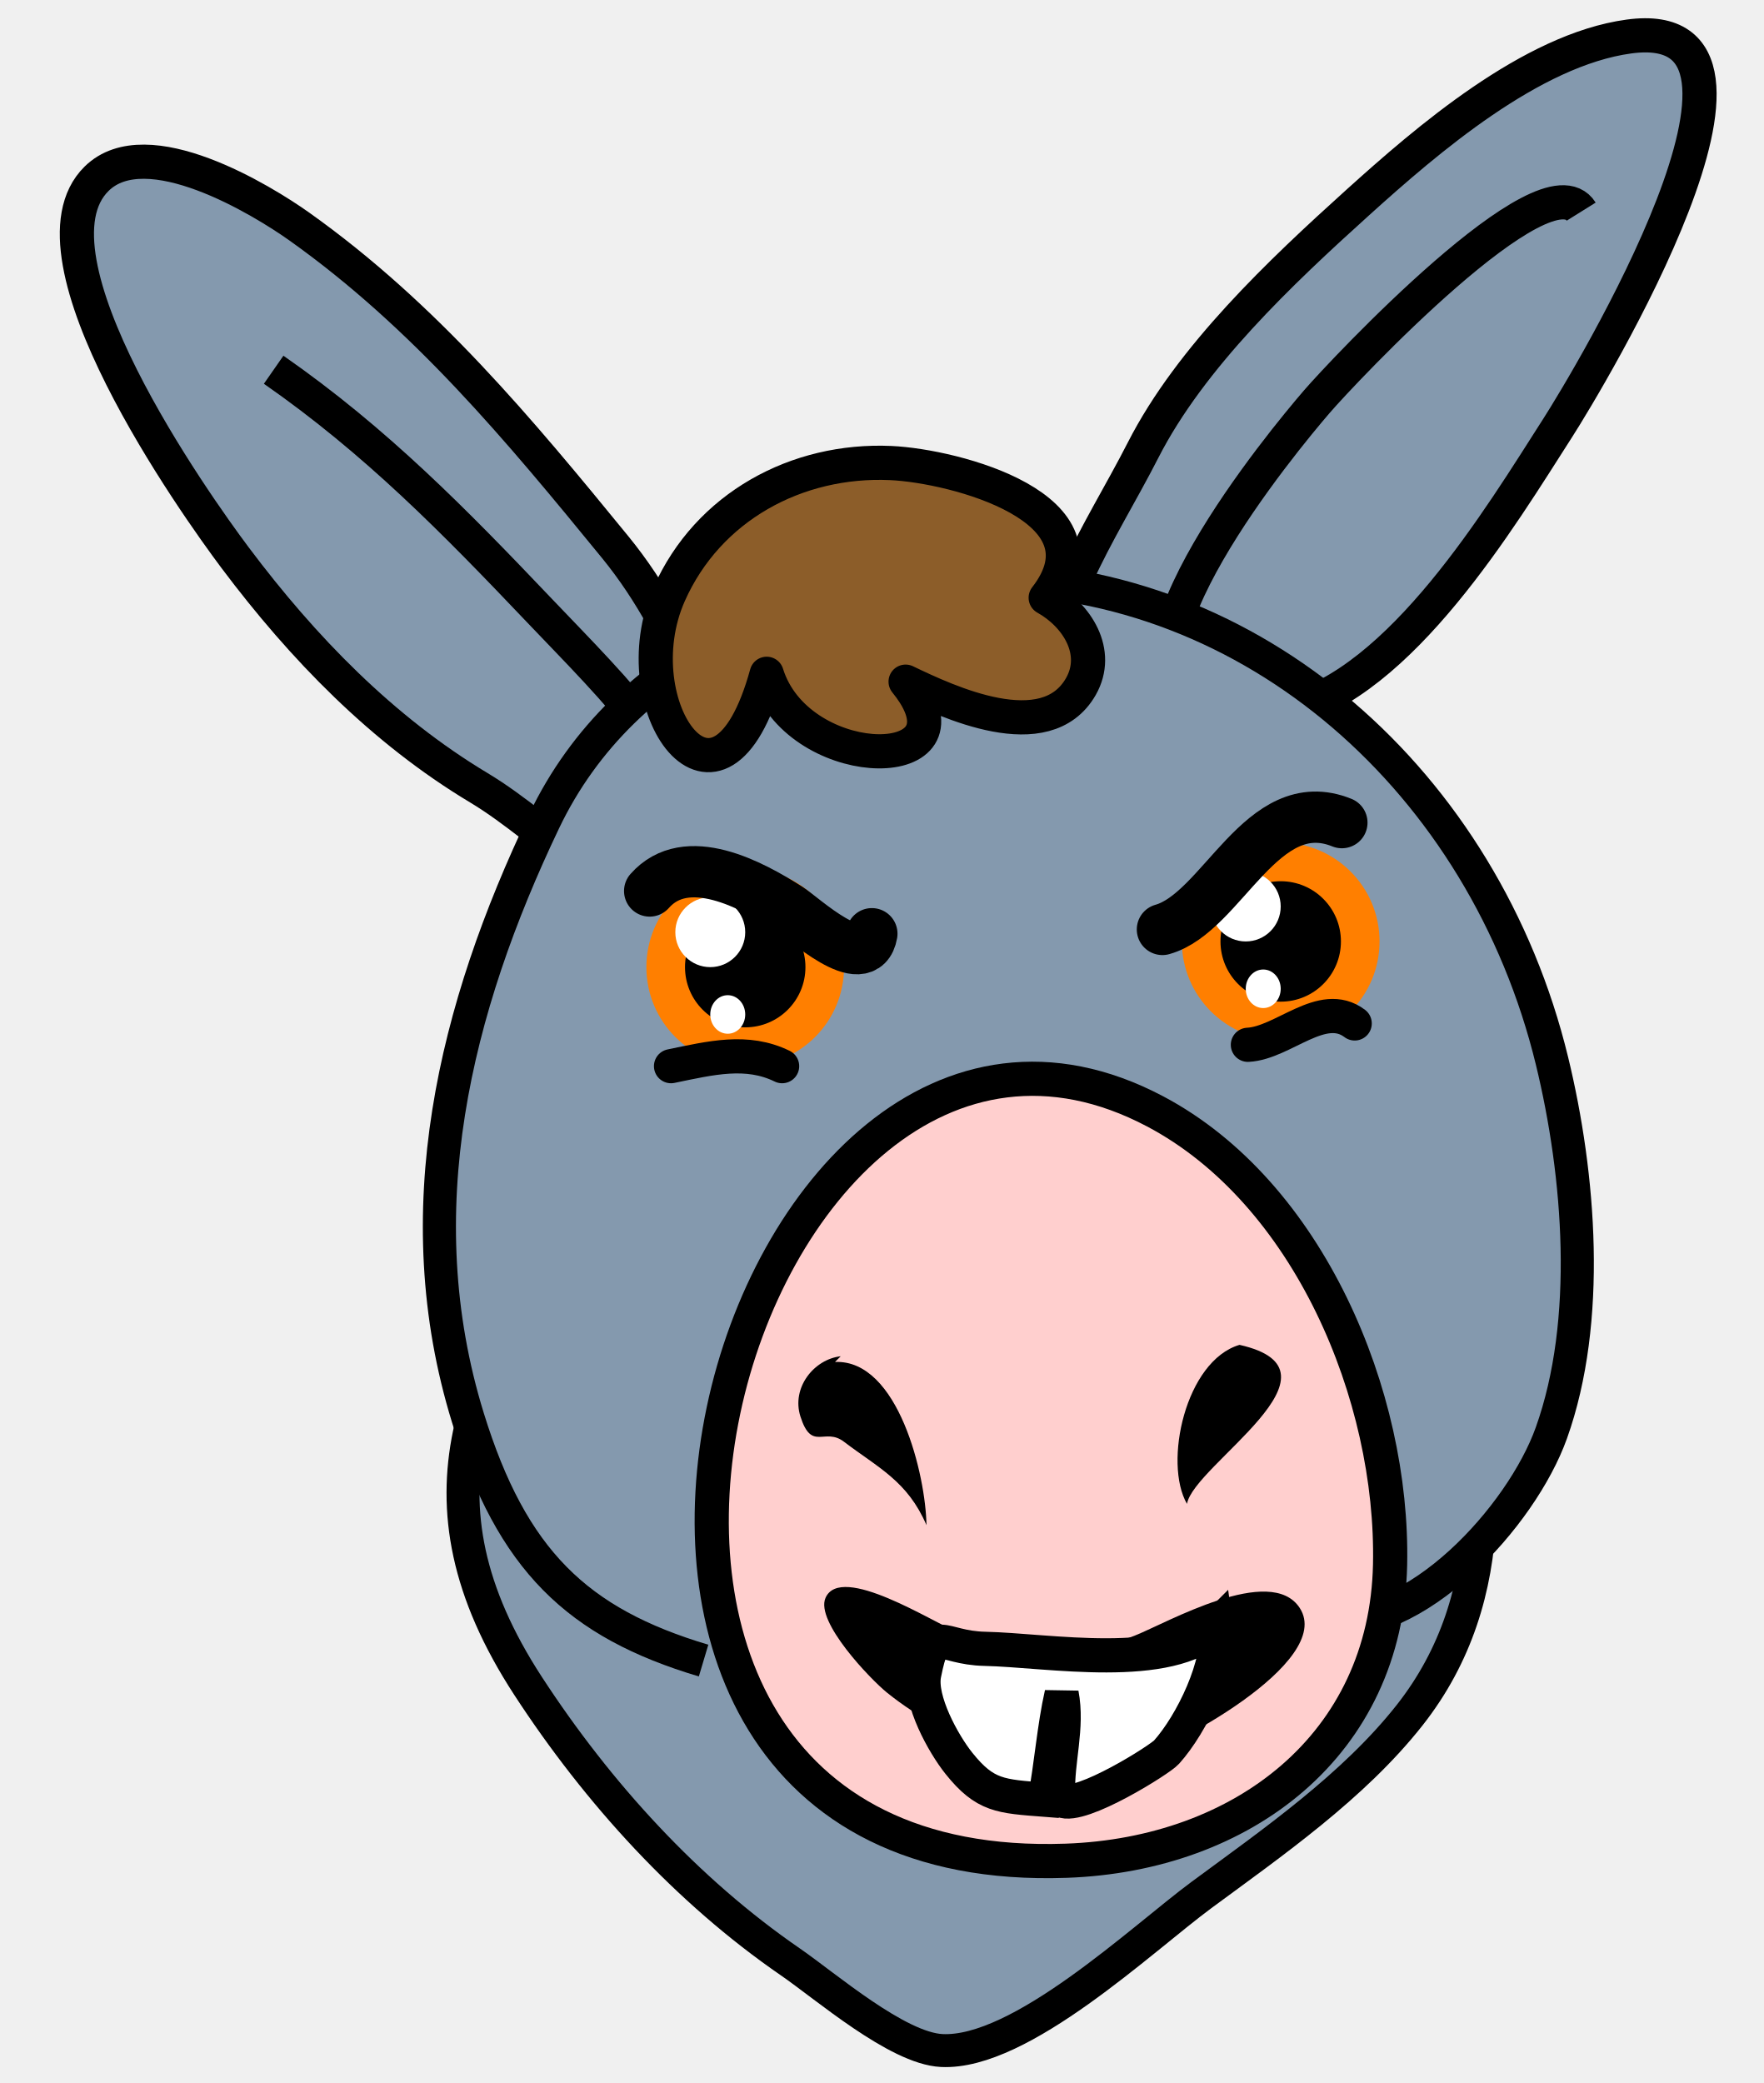
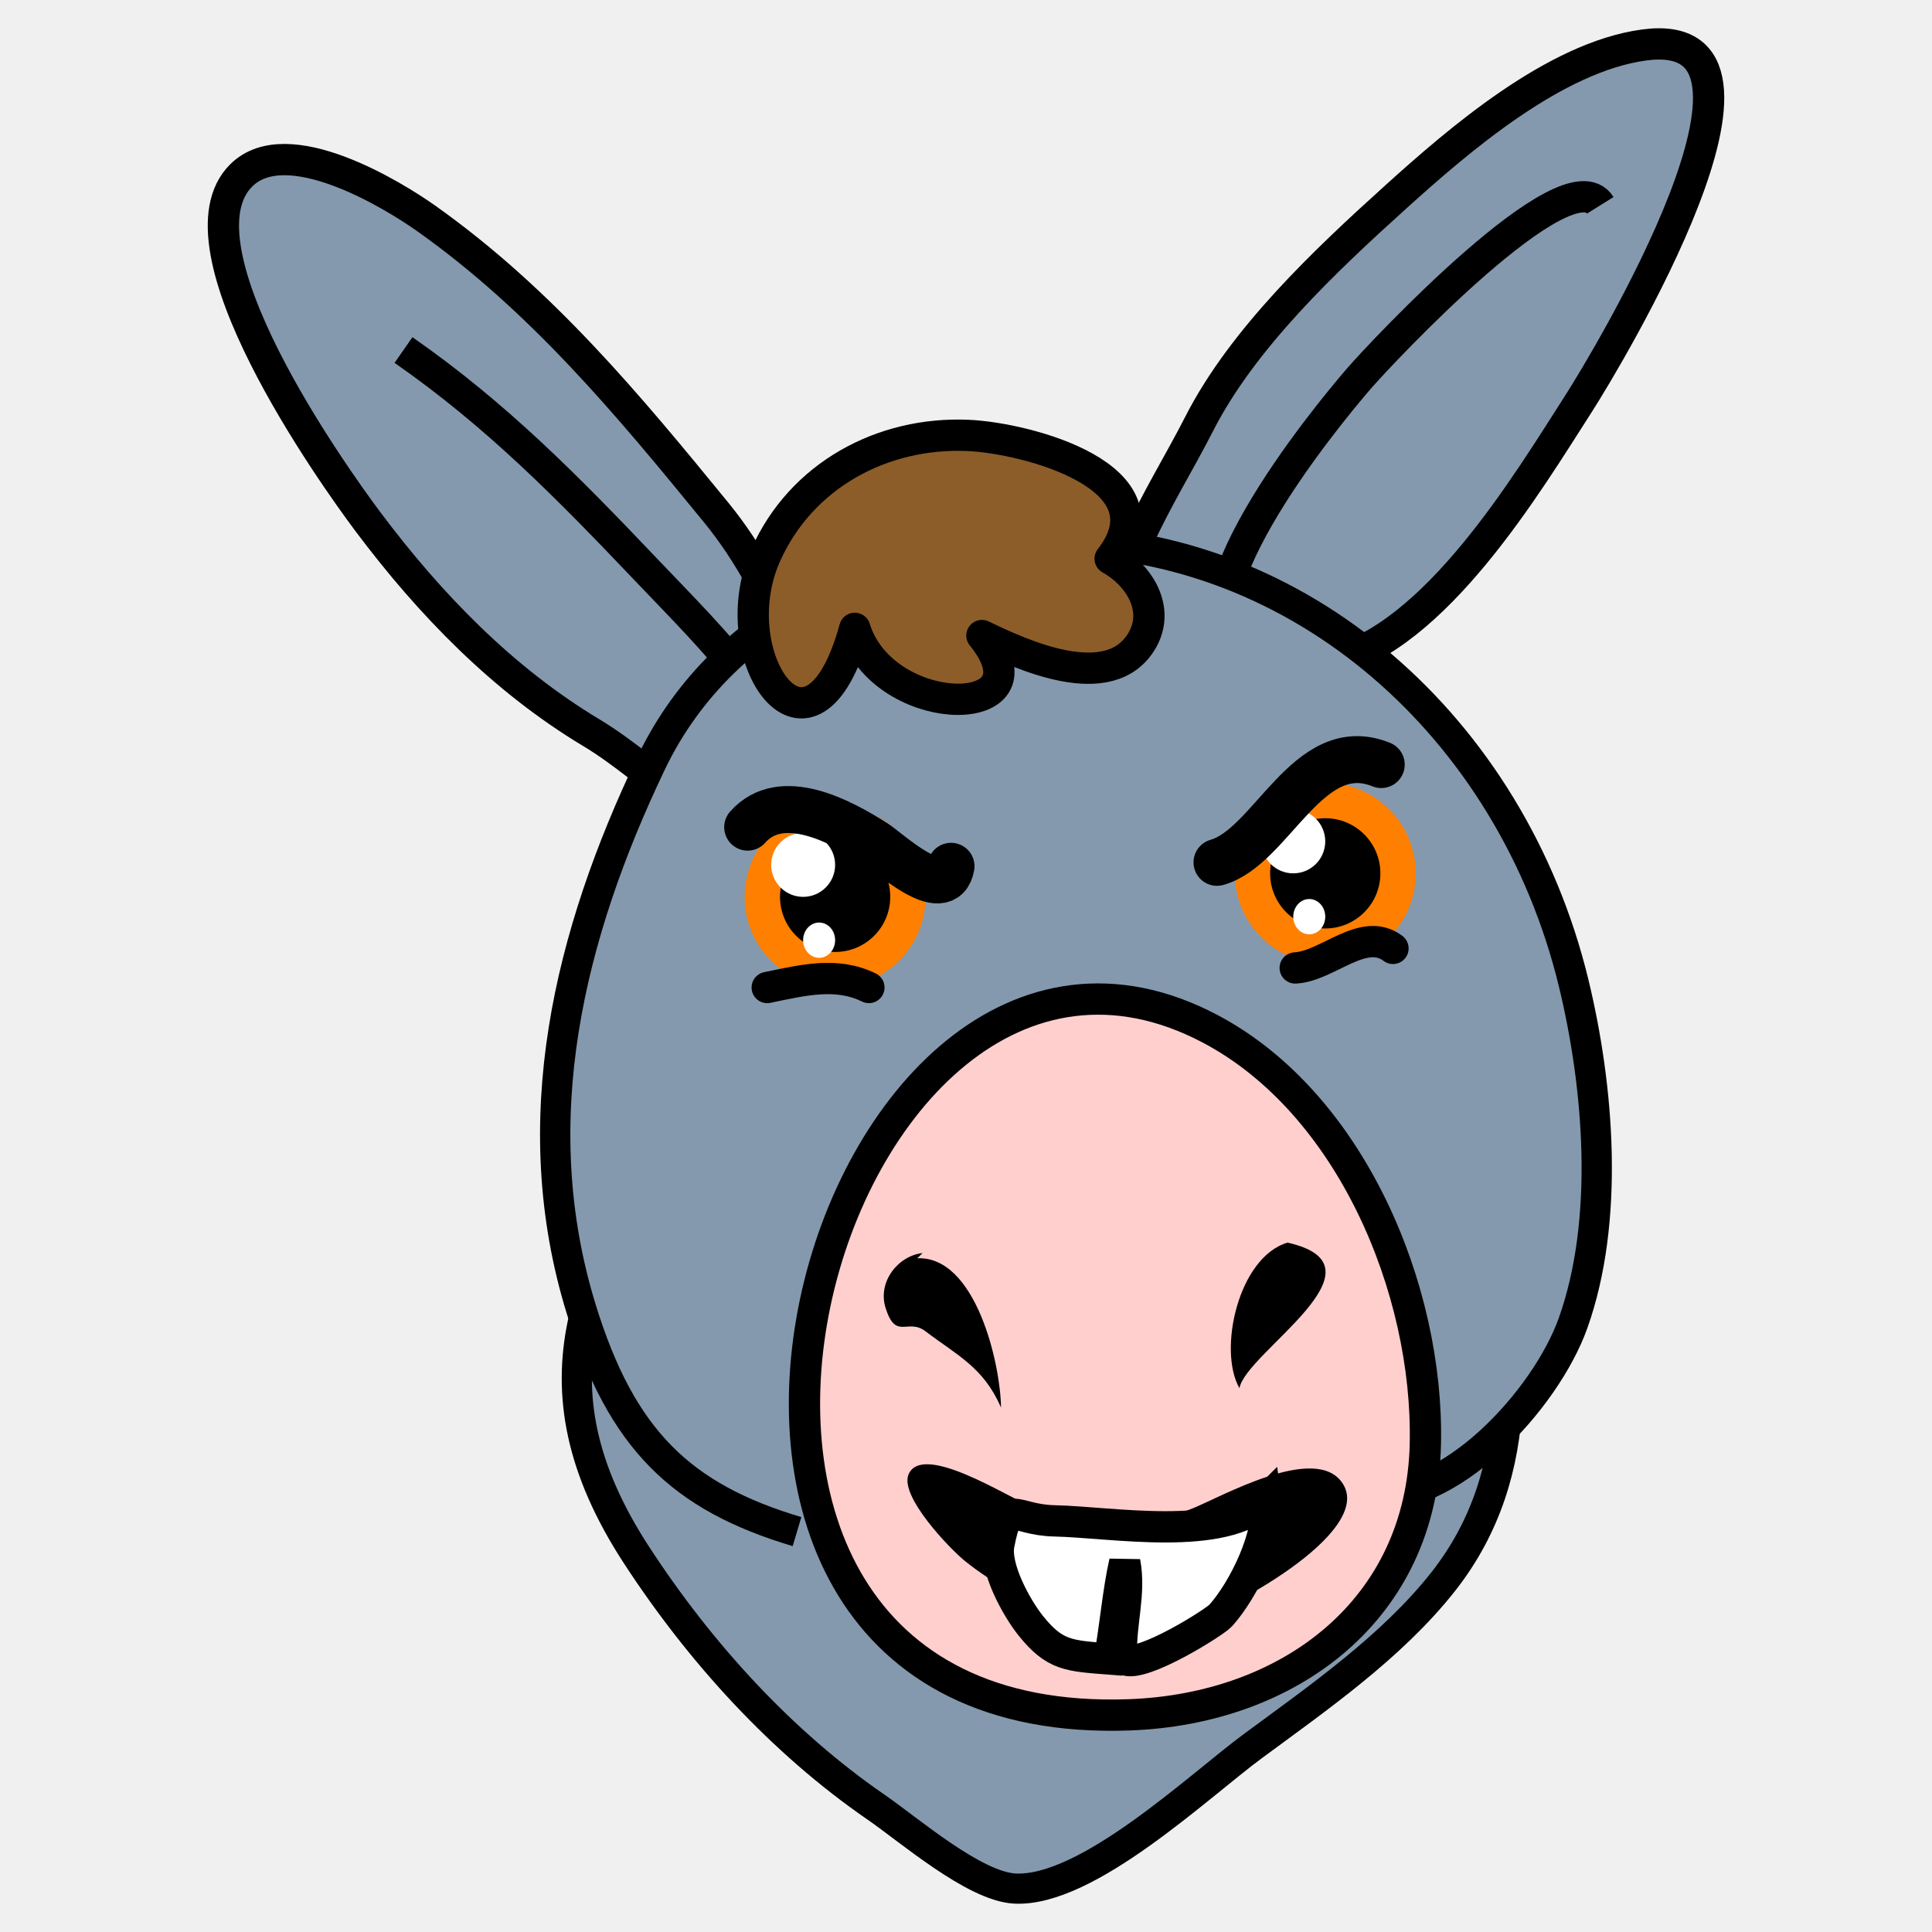
- <svg xmlns="http://www.w3.org/2000/svg" version="1.1" id="Layer_1" width="189.534" height="223.86" viewBox="0 0 189.534 223.86" overflow="visible" enable-background="new 0 0 189.534 223.86" xml:space="preserve">
-   <g>
-     <path fill="#8499AE" stroke="#000000" stroke-width="3.673" d="M169.917,22.745c-3.784-6.064-25.644,17.216-28.39,20.403   c-3.688,4.278-22.988,27.598-13.391,33.405c1.466,0.888,8.382,0.253,10.126-0.167c12.299-2.963,23-20.832,29.125-30.385   c3.243-5.055,27.18-44.724,7.672-42.078c-10.498,1.422-21.763,11.169-29.131,17.822c-8.258,7.453-17.969,16.599-23.092,26.638   c-4.653,9.121-10.98,17.617-10.317,28.544" />
-     <path fill="#8499AE" stroke="#000000" stroke-width="3.673" d="M82.672,90.704c-6.077-10.758-8.561-22.114-16.568-31.909   C55.796,46.183,45.667,33.95,32.166,24.347c-3.957-2.816-16.389-10.436-21.779-5.144c-8.421,8.267,10.617,35.05,14.89,40.749   c7.247,9.659,15.811,18.489,26.184,24.711c4.02,2.413,7.323,5.539,11.244,8.05c1.155,0.741,15.333,5.212,14.852,2.508   c-2.196-12.34-11.444-21.047-19.623-29.644c-9.076-9.539-17.506-18.167-28.526-25.841" />
-     <path fill="#8499AE" stroke="#000000" stroke-width="3.54" d="M63,129.227c-11.975,17.386-19.479,31.646-6.253,51.959   c7.534,11.569,17.117,22.039,28.189,29.66c3.803,2.617,11.479,9.284,16.258,9.524c8.477,0.427,21.538-12.005,27.945-16.735   c7.584-5.596,16.322-11.658,22.35-19.313c10.078-12.808,8.627-29.103,4.168-44.074" />
-     <path fill="#8499AE" stroke="#000000" stroke-width="3.558" d="M75.609,178.463c-13.582-4.056-20.595-10.778-25.323-26.084   c-6.841-22.149-1.418-44.013,8.19-64.132c8.669-18.152,28.485-26.109,46.993-26.109c29.127,0,54.02,21.877,61.313,51.877   c2.98,12.261,4.247,27.927-0.07,39.991c-3.209,8.965-14.627,21.474-24.492,20.172" />
-     <g>
-       <path fill="#FFCFCE" stroke="#000000" stroke-width="3.673" d="M149.382,168.151c0.386-18.129-8.751-39.987-25.245-48.709    c-45.321-23.966-75.198,82.842-9.564,80.532C133.538,199.307,148.97,187.518,149.382,168.151z" />
-       <path d="M90.346,145.757c-2.877,0.325-5.316,3.383-4.33,6.472c1.216,3.818,2.585,1.121,4.678,2.714    c3.698,2.816,6.827,4.221,8.868,8.965c-0.079-5.302-3.008-17.818-9.829-17.539" />
-       <path d="M133.202,144.532c-5.801,1.711-8.198,12.672-5.646,17.09C128.268,157.434,145.613,147.321,133.202,144.532" />
-       <path d="M102.969,175.44c7.505,2.993,12.004,3.104,19.021,0.321c3.394-1.348,14.571-7.765,17.688-2.945    c3.761,5.82-14.016,15.311-18.319,16.358c-8.625,2.102-19.268-1.8-26.04-7.267c-1.758-1.419-7.731-7.63-6.606-10.183    C90.367,167.966,100.27,174.362,102.969,175.44z" />
-       <path fill="#FFFFFF" stroke="#000000" stroke-width="3.673" d="M124.802,188.764c0.274-0.201,0.466-0.358,0.553-0.455    c2.717-3.02,5.892-9.541,5.323-13.552c-4.982,4.983-18.11,2.585-24.833,2.443c-4.938-0.103-5.423-2.842-6.531,2.731    c-0.552,2.766,2.077,7.501,3.726,9.563c2.829,3.539,4.486,3.553,9.239,3.923c0.703-3.738,0.992-7.781,1.808-11.38    c0.694,3.622-0.502,7.155-0.384,10.765C113.792,195.567,122.413,190.515,124.802,188.764z" />
+ <svg xmlns="http://www.w3.org/2000/svg" version="1.1" id="Layer_1" width="100" height="100" viewBox="0 0 100 100" overflow="visible" enable-background="new 0 0 189.534 223.86" xml:space="preserve" style="overflow:visible">
+   <defs id="defs57" />
+   <g id="g3" transform="matrix(0.4408604,0,0,0.4408604,7.920144,0.5993151)">
+     <path d="m 169.917,22.745 c -3.784,-6.064 -25.644,17.216 -28.39,20.403 -3.688,4.278 -22.988,27.598 -13.391,33.405 1.466,0.888 8.382,0.253 10.126,-0.167 12.299,-2.963 23,-20.832 29.125,-30.385 3.243,-5.055 27.18,-44.724 7.672,-42.078 -10.498,1.422 -21.763,11.169 -29.131,17.822 -8.258,7.453 -17.969,16.599 -23.092,26.638 -4.653,9.121 -10.98,17.617 -10.317,28.544" id="path5" style="fill:#8499ae;stroke:#000000;stroke-width:3.673" />
+     <path d="M 82.672,90.704 C 76.595,79.946 74.111,68.59 66.104,58.795 55.796,46.183 45.667,33.95 32.166,24.347 28.209,21.531 15.777,13.911 10.387,19.203 c -8.421,8.267 10.617,35.05 14.89,40.749 7.247,9.659 15.811,18.489 26.184,24.711 4.02,2.413 7.323,5.539 11.244,8.05 1.155,0.741 15.333,5.212 14.852,2.508 C 75.361,82.881 66.113,74.174 57.934,65.577 48.858,56.038 40.428,47.41 29.408,39.736" id="path7" style="fill:#8499ae;stroke:#000000;stroke-width:3.673" />
+     <path d="m 63,129.227 c -11.975,17.386 -19.479,31.646 -6.253,51.959 7.534,11.569 17.117,22.039 28.189,29.66 3.803,2.617 11.479,9.284 16.258,9.524 8.477,0.427 21.538,-12.005 27.945,-16.735 7.584,-5.596 16.322,-11.658 22.35,-19.313 10.078,-12.808 8.627,-29.103 4.168,-44.074" id="path9" style="fill:#8499ae;stroke:#000000;stroke-width:3.54" />
+     <path d="M 75.609,178.463 C 62.027,174.407 55.014,167.685 50.286,152.379 43.445,130.23 48.868,108.366 58.476,88.247 67.145,70.095 86.961,62.138 105.469,62.138 c 29.127,0 54.02,21.877 61.313,51.877 2.98,12.261 4.247,27.927 -0.07,39.991 -3.209,8.965 -14.627,21.474 -24.492,20.172" id="path11" style="fill:#8499ae;stroke:#000000;stroke-width:3.558" />
+     <g id="g13">
+       <path d="m 149.382,168.151 c 0.386,-18.129 -8.751,-39.987 -25.245,-48.709 -45.321,-23.966 -75.198,82.842 -9.564,80.532 18.965,-0.667 34.397,-12.456 34.809,-31.823 z" id="path15" style="fill:#ffcfce;stroke:#000000;stroke-width:3.673" />
+       <path d="m 90.346,145.757 c -2.877,0.325 -5.316,3.383 -4.33,6.472 1.216,3.818 2.585,1.121 4.678,2.714 3.698,2.816 6.827,4.221 8.868,8.965 -0.079,-5.302 -3.008,-17.818 -9.829,-17.539" id="path17" />
+       <path d="m 133.202,144.532 c -5.801,1.711 -8.198,12.672 -5.646,17.09 0.712,-4.188 18.057,-14.301 5.646,-17.09" id="path19" />
+       <path d="m 102.969,175.44 c 7.505,2.993 12.004,3.104 19.021,0.321 3.394,-1.348 14.571,-7.765 17.688,-2.945 3.761,5.82 -14.016,15.311 -18.319,16.358 -8.625,2.102 -19.268,-1.8 -26.04,-7.267 -1.758,-1.419 -7.731,-7.63 -6.606,-10.183 1.654,-3.758 11.557,2.638 14.256,3.716 z" id="path21" />
+       <path d="m 124.802,188.764 c 0.274,-0.201 0.466,-0.358 0.553,-0.455 2.717,-3.02 5.892,-9.541 5.323,-13.552 -4.982,4.983 -18.11,2.585 -24.833,2.443 -4.938,-0.103 -5.423,-2.842 -6.531,2.731 -0.552,2.766 2.077,7.501 3.726,9.563 2.829,3.539 4.486,3.553 9.239,3.923 0.703,-3.738 0.992,-7.781 1.808,-11.38 0.694,3.622 -0.502,7.155 -0.384,10.765 0.089,2.765 8.71,-2.287 11.099,-4.038 z" id="path23" style="fill:#ffffff;stroke:#000000;stroke-width:3.673" />
    </g>
-     <path fill="#8C5D29" stroke="#000000" stroke-width="3.673" stroke-linejoin="round" d="M98.256,74.55   c-0.262-0.411-0.57-0.841-0.937-1.292c4.449,2.133,15.049,7.159,18.837,0.521c2.105-3.713-0.424-7.67-3.783-9.541   c7.481-9.614-9.741-14.163-16.65-14.475c-10.102-0.456-19.644,4.705-23.811,14.091c-5.306,11.957,5.342,27.243,10.479,8.558   C85.628,82.842,103.841,83.393,98.256,74.55z" />
-     <g>
-       <circle fill="#FF7F00" cx="80.083" cy="103.938" r="10.621" />
-       <circle cx="80.084" cy="103.938" r="6.471" />
-       <path fill="#FFFFFF" d="M80.084,100.182c0,2.075-1.681,3.756-3.757,3.756c-2.07,0-3.754-1.681-3.754-3.756    c0-2.07,1.684-3.754,3.754-3.754C78.403,96.427,80.084,98.111,80.084,100.182z" />
-       <ellipse fill="#FFFFFF" cx="78.205" cy="109.024" rx="1.879" ry="2.071" />
+     <path d="m 98.256,74.55 c -0.262,-0.411 -0.57,-0.841 -0.937,-1.292 4.449,2.133 15.049,7.159 18.837,0.521 2.105,-3.713 -0.424,-7.67 -3.783,-9.541 7.481,-9.614 -9.741,-14.163 -16.65,-14.475 -10.102,-0.456 -19.644,4.705 -23.811,14.091 -5.306,11.957 5.342,27.243 10.479,8.558 3.237,10.43 21.45,10.981 15.865,2.138 z" id="path25" style="fill:#8c5d29;stroke:#000000;stroke-width:3.673;stroke-linejoin:round" />
+     <g id="g27">
+       <circle cx="80.083" cy="103.938" r="10.621" id="circle29" style="fill:#ff7f00" d="m 90.704,103.938 c 0,5.866 -4.755,10.621 -10.621,10.621 -5.866,0 -10.621,-4.755 -10.621,-10.621 0,-5.866 4.755,-10.621 10.621,-10.621 5.866,0 10.621,4.755 10.621,10.621 z" />
+       <circle cx="80.084" cy="103.938" r="6.471" id="circle31" d="m 86.555,103.938 c 0,3.574 -2.897,6.471 -6.471,6.471 -3.574,0 -6.471,-2.897 -6.471,-6.471 0,-3.574 2.897,-6.471 6.471,-6.471 3.574,0 6.471,2.897 6.471,6.471 z" />
+       <path d="m 80.084,100.182 c 0,2.075 -1.681,3.756 -3.757,3.756 -2.07,0 -3.754,-1.681 -3.754,-3.756 0,-2.07 1.684,-3.754 3.754,-3.754 2.076,-10e-4 3.757,1.683 3.757,3.754 z" id="path33" style="fill:#ffffff" />
+       <ellipse cx="78.205" cy="109.024" rx="1.879" ry="2.071" id="ellipse35" style="fill:#ffffff" d="m 80.084,109.024 c 0,1.144 -0.841,2.071 -1.879,2.071 -1.038,0 -1.879,-0.927 -1.879,-2.071 0,-1.144 0.841,-2.071 1.879,-2.071 1.038,0 1.879,0.927 1.879,2.071 z" />
    </g>
-     <g>
-       <circle fill="#FF7F00" cx="137.628" cy="101.177" r="10.622" />
-       <circle cx="137.628" cy="101.177" r="6.472" />
-       <path fill="#FFFFFF" d="M137.628,97.421c0,2.075-1.681,3.756-3.758,3.756c-2.069,0-3.754-1.681-3.754-3.756    c0-2.07,1.685-3.754,3.754-3.754C135.948,93.667,137.628,95.351,137.628,97.421z" />
-       <ellipse fill="#FFFFFF" cx="135.75" cy="106.264" rx="1.879" ry="2.072" />
+     <g id="g37">
+       <circle cx="137.628" cy="101.177" r="10.622" id="circle39" style="fill:#ff7f00" d="m 148.25,101.177 c 0,5.866 -4.756,10.622 -10.622,10.622 -5.866,0 -10.622,-4.756 -10.622,-10.622 0,-5.866 4.756,-10.622 10.622,-10.622 5.866,0 10.622,4.756 10.622,10.622 z" />
+       <circle cx="137.628" cy="101.177" r="6.472" id="circle41" d="m 144.1,101.177 c 0,3.574 -2.898,6.472 -6.472,6.472 -3.574,0 -6.472,-2.898 -6.472,-6.472 0,-3.574 2.898,-6.472 6.472,-6.472 3.574,0 6.472,2.898 6.472,6.472 z" />
+       <path d="m 137.628,97.421 c 0,2.075 -1.681,3.756 -3.758,3.756 -2.069,0 -3.754,-1.681 -3.754,-3.756 0,-2.07 1.685,-3.754 3.754,-3.754 2.078,0 3.758,1.684 3.758,3.754 z" id="path43" style="fill:#ffffff" />
+       <ellipse cx="135.75" cy="106.264" rx="1.879" ry="2.072" id="ellipse45" style="fill:#ffffff" d="m 137.629,106.264 c 0,1.144 -0.841,2.072 -1.879,2.072 -1.038,0 -1.879,-0.928 -1.879,-2.072 0,-1.144 0.841,-2.072 1.879,-2.072 1.038,0 1.879,0.928 1.879,2.072 z" />
    </g>
-     <path fill="none" stroke="#000000" stroke-width="5.51" stroke-linecap="round" stroke-linejoin="round" d="M69.815,95.755   c3.958-4.486,10.974-0.657,14.929,1.867c1.524,0.972,8.163,7.219,8.949,2.725" />
-     <path fill="none" stroke="#000000" stroke-width="5.51" stroke-linecap="round" stroke-linejoin="round" d="M124.917,99.887   c6.458-1.812,10.669-14.966,19.286-11.479" />
-     <path fill="none" stroke="#000000" stroke-width="3.673" stroke-linecap="round" stroke-linejoin="round" d="M72.111,114.581   c4.291-0.886,8.15-1.851,11.938,0" />
-     <path fill="none" stroke="#000000" stroke-width="3.673" stroke-linecap="round" stroke-linejoin="round" d="M134.101,112.285   c3.81-0.195,7.99-4.935,11.479-2.296" />
+     <path d="m 69.815,95.755 c 3.958,-4.486 10.974,-0.657 14.929,1.867 1.524,0.972 8.163,7.219 8.949,2.725" id="path47" style="fill:none;stroke:#000000;stroke-width:5.51;stroke-linecap:round;stroke-linejoin:round" />
+     <path d="m 124.917,99.887 c 6.458,-1.812 10.669,-14.966 19.286,-11.479" id="path49" style="fill:none;stroke:#000000;stroke-width:5.51;stroke-linecap:round;stroke-linejoin:round" />
+     <path d="m 72.111,114.581 c 4.291,-0.886 8.15,-1.851 11.938,0" id="path51" style="fill:none;stroke:#000000;stroke-width:3.673;stroke-linecap:round;stroke-linejoin:round" />
+     <path d="m 134.101,112.285 c 3.81,-0.195 7.99,-4.935 11.479,-2.296" id="path53" style="fill:none;stroke:#000000;stroke-width:3.673;stroke-linecap:round;stroke-linejoin:round" />
  </g>
</svg>
